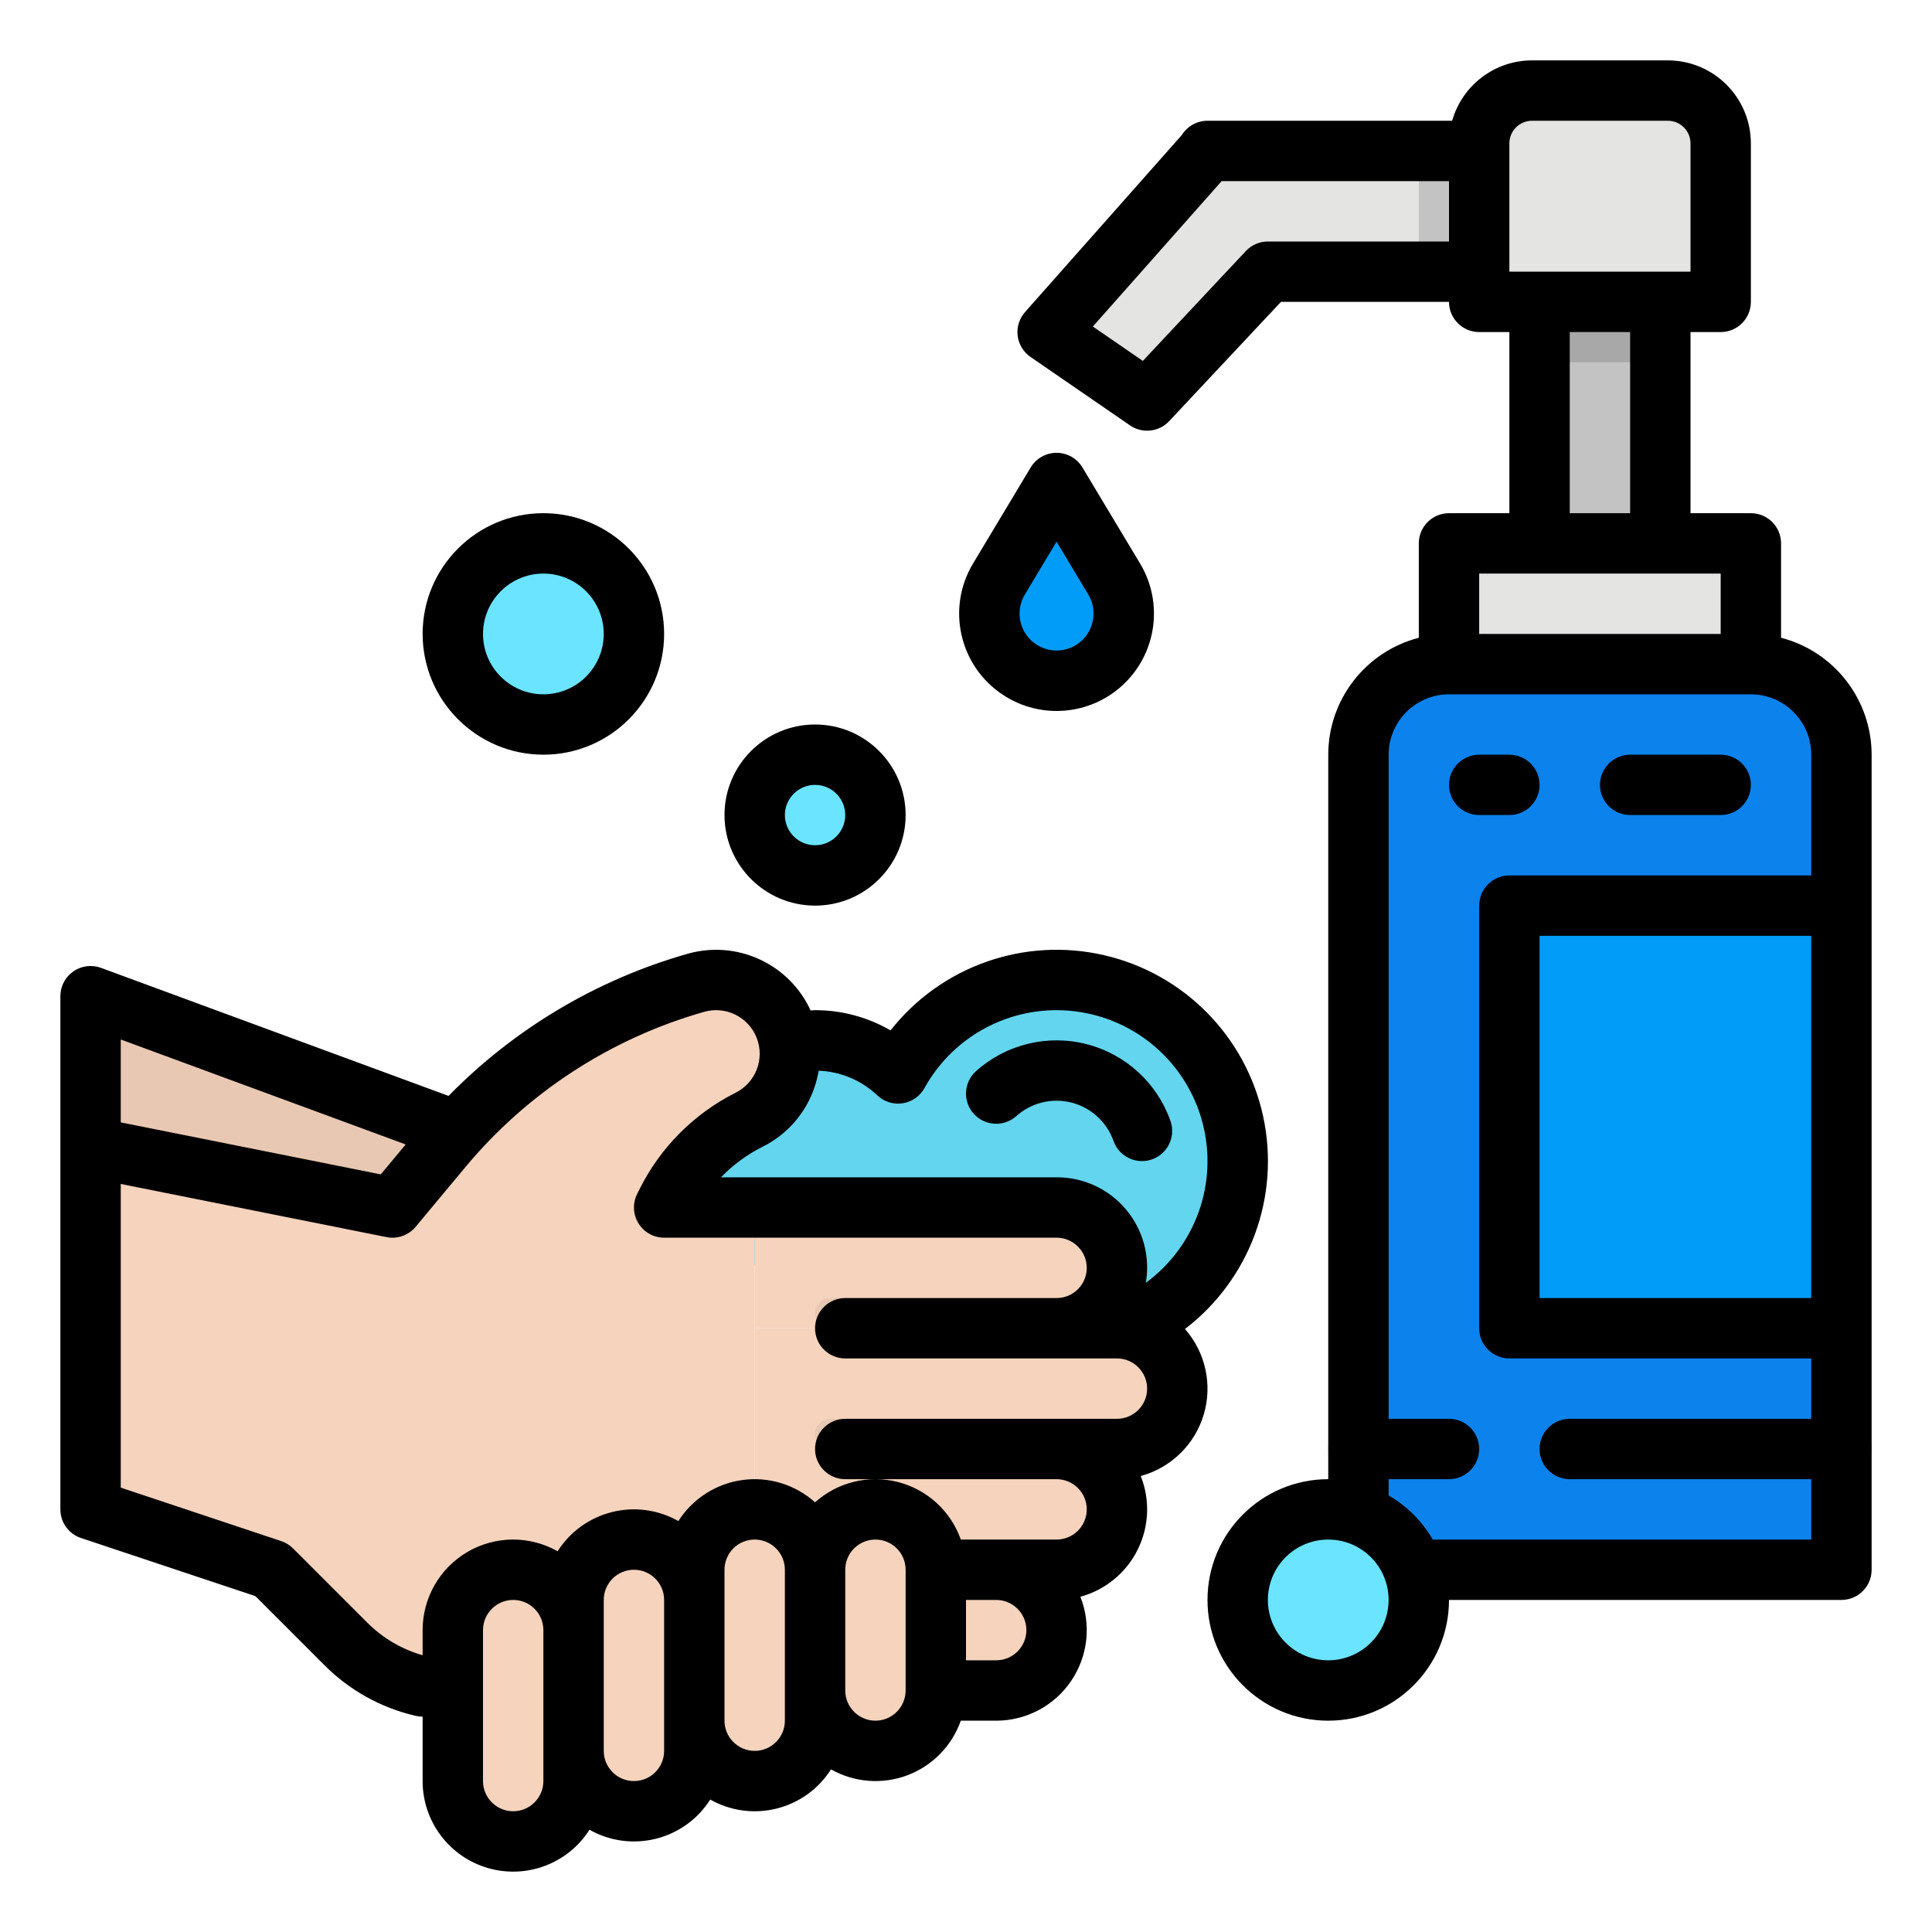
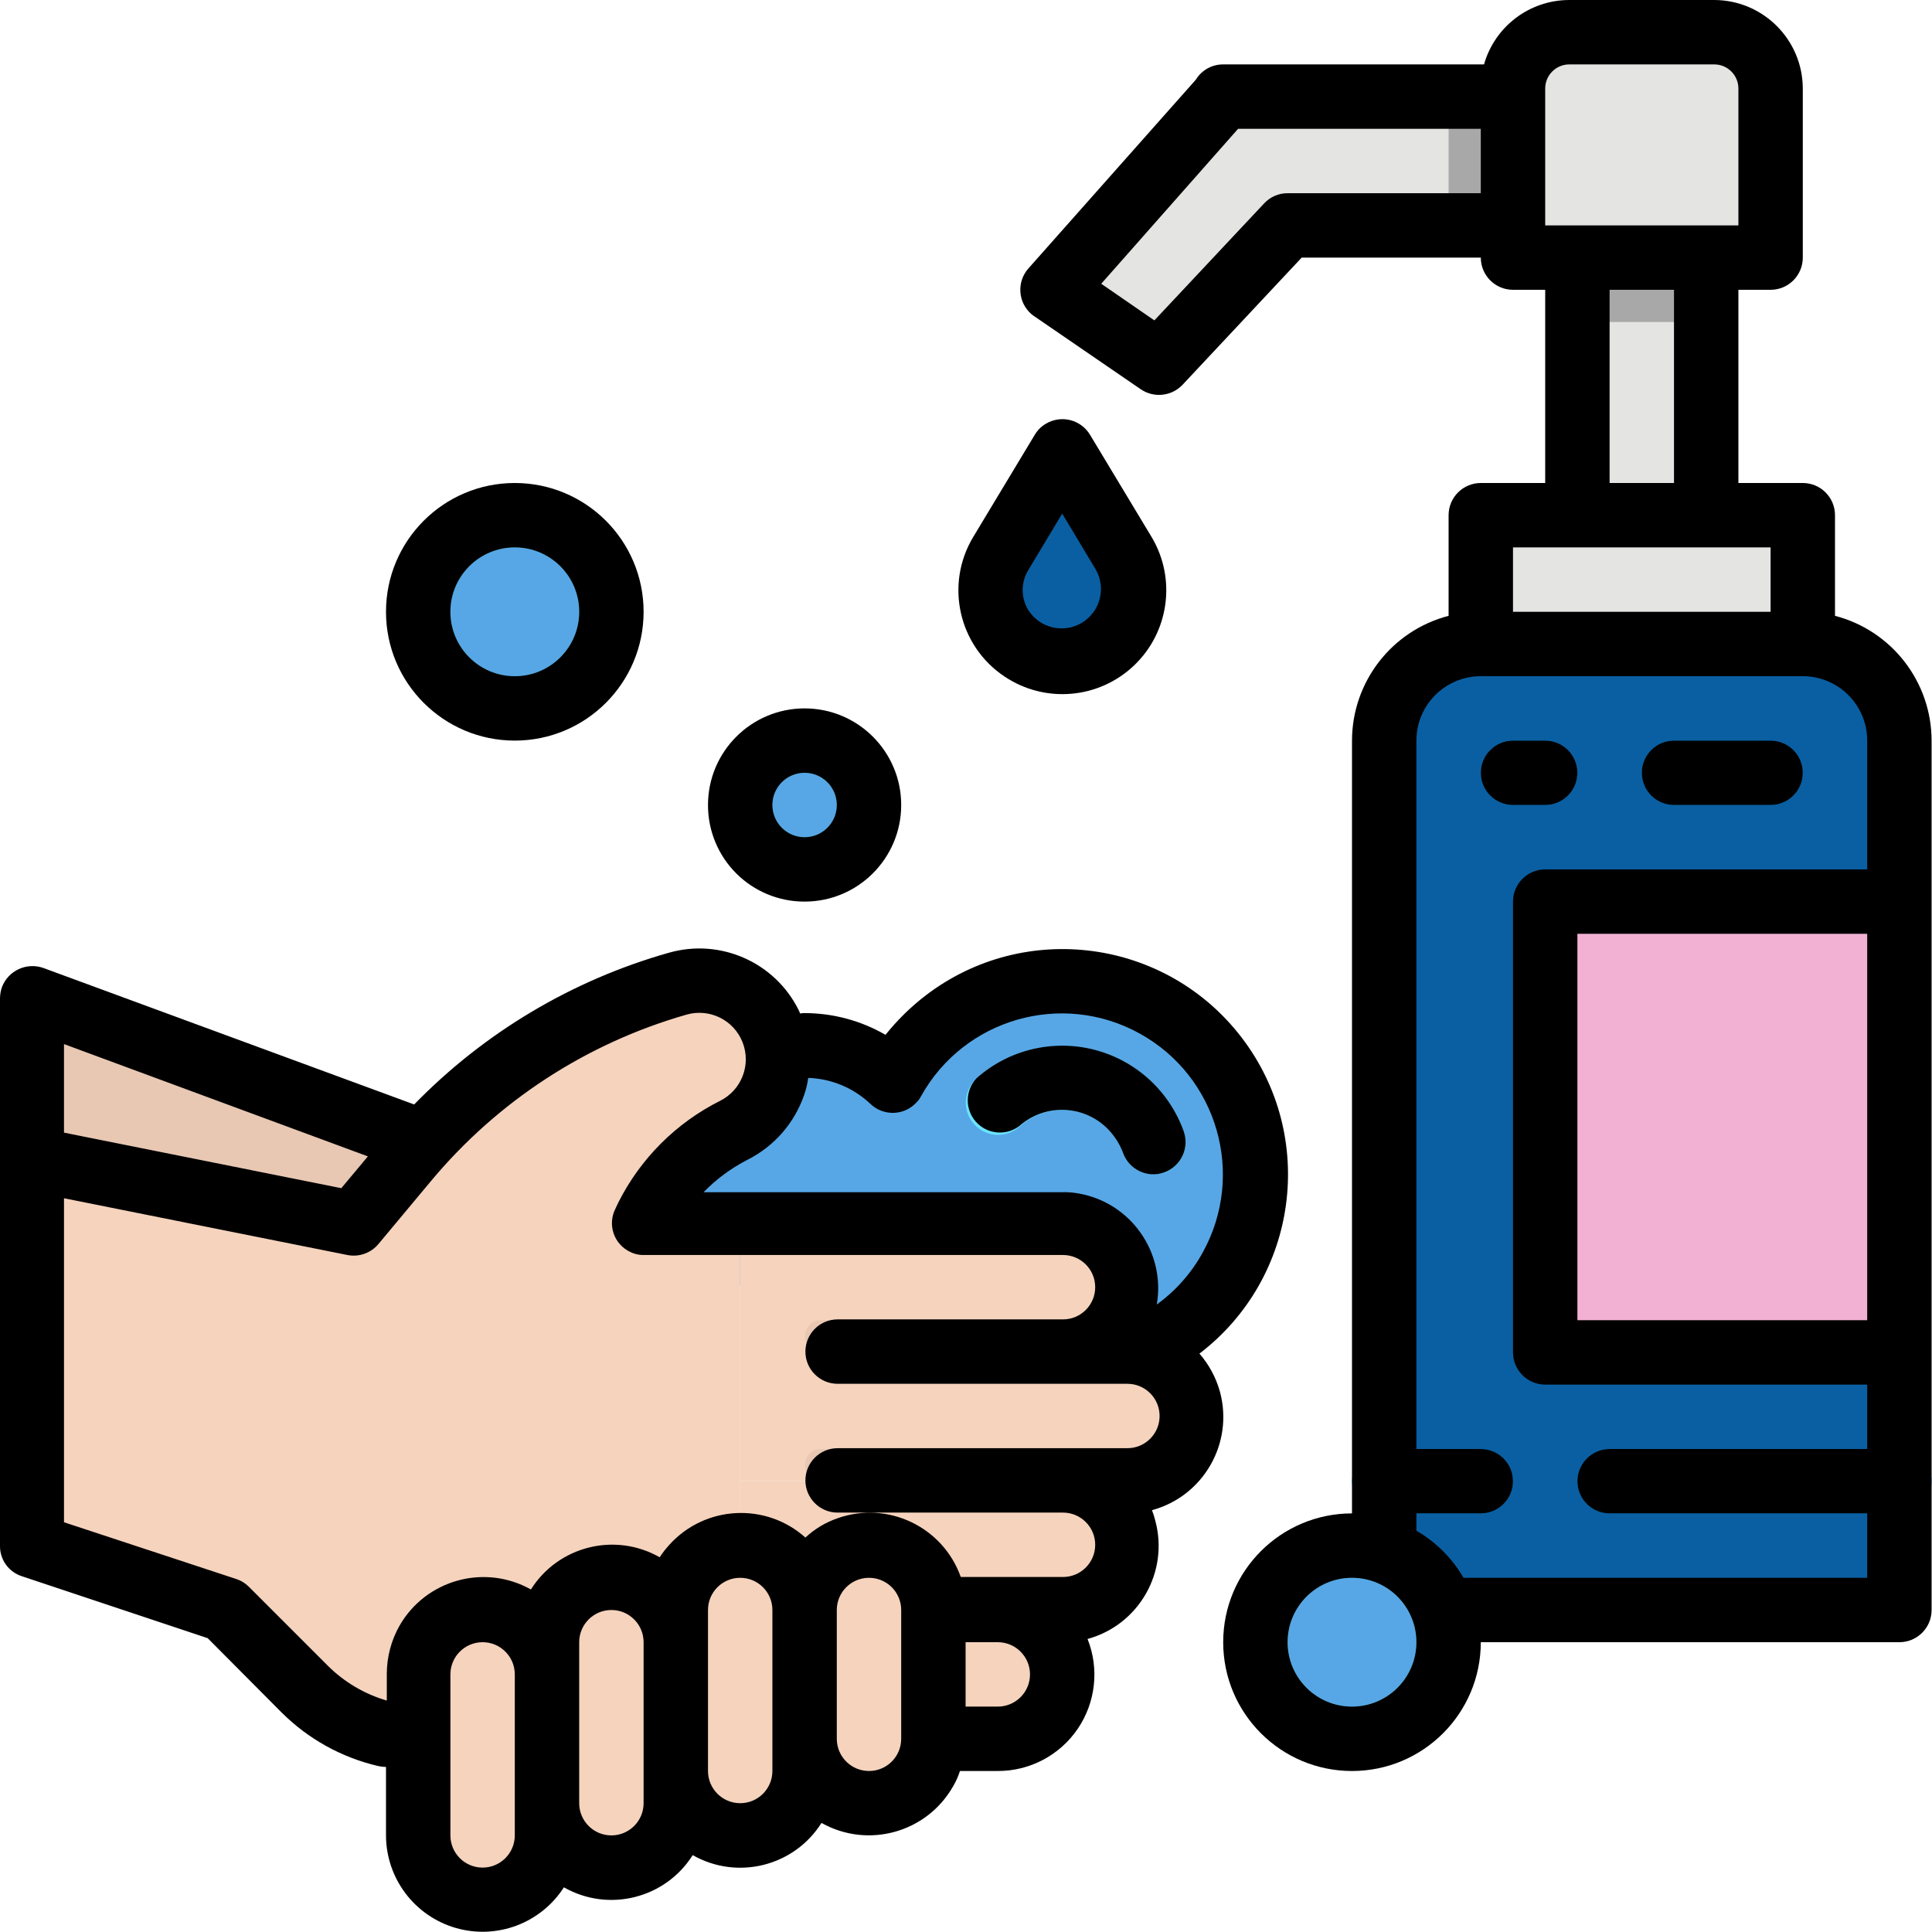
- <svg xmlns="http://www.w3.org/2000/svg" height="512" viewBox="0 0 512 512" width="512">
-   <g id="filled_outline" data-name="filled outline">
-     <path d="m24 304v-40l136 56-48 8z" fill="#e8c8b3" />
-     <path d="m280 259.7a47.98 47.98 0 0 0 -42 24.769 32 32 0 1 0 0 46.461 48 48 0 1 0 42-71.23z" fill="#63d5ee" />
-     <g fill="#f5d3bd">
-       <path d="m24 304 80 16 13.1-15.723a136.362 136.362 0 0 1 67.3-43.819 19.55 19.55 0 0 1 22.858 10.055 19.551 19.551 0 0 1 -8.743 26.231 48.669 48.669 0 0 0 -21.769 21.769l-.746 1.487h24v128h-78.6a42 42 0 0 1 -29.7-12.3l-19.7-19.7-48-16z" />
-       <path d="m280 352h-80v-32h80a16 16 0 0 1 16 16 16 16 0 0 1 -16 16z" />
-       <path d="m293.86 344a16.152 16.152 0 0 1 -2.54 3.32 15.987 15.987 0 0 1 -11.32 4.68h-64v-8z" />
-       <path d="m296 384h-96v-32h96a16 16 0 0 1 16 16 16 16 0 0 1 -16 16z" />
-       <path d="m280 416h-80v-32h80a16 16 0 0 1 16 16 16 16 0 0 1 -16 16z" />
-       <path d="m264 448h-64v-32h64a16 16 0 0 1 16 16 16 16 0 0 1 -16 16z" />
+ <svg xmlns="http://www.w3.org/2000/svg" viewBox="0 0 479.9 480">
+   <defs>
+     <style>.cls-1{fill:#e8c8b3;}.cls-2{fill:#57a7e6;}.cls-3{fill:#f5d3bd;}.cls-4{fill:#e4e4e2;}.cls-5{fill:#a8a8a8;}.cls-6{fill:#0a5fa2;}.cls-7{fill:#63d5ee;}.cls-8{fill:#6ae4ff;}.cls-9{fill:#f2b1d3;}.cls-10{fill:#009cf7;}</style>
+   </defs>
+   <g id="Layer_2" data-name="Layer 2">
+     <g id="Layer_1-2" data-name="Layer 1">
+       <g id="filled_outline" data-name="filled outline">
+         <path class="cls-1" d="M7.9,288V248l136,56-48,8Z" />
+         <path class="cls-2" d="M263.9,243.7a47.89,47.89,0,0,0-42,24.8,32,32,0,1,0,0,46.4,48,48,0,1,0,42-71.2Z" />
+         <path class="cls-3" d="M7.9,288l80,16L101,288.3a136.39,136.39,0,0,1,67.3-43.8,19.58,19.58,0,0,1,14.2,36.3h0a48.42,48.42,0,0,0-21.8,21.8l-.8,1.4h24V432H105.3a42,42,0,0,1-29.7-12.3L55.9,400l-48-16Z" />
+         <path class="cls-3" d="M263.9,336h-80V304h80a16,16,0,0,1,0,32Z" />
+         <path class="cls-3" d="M277.8,328a20.44,20.44,0,0,1-2.5,3.3A16.06,16.06,0,0,1,264,336H200v-8Z" />
+         <path class="cls-3" d="M279.9,368h-96V336h96a16,16,0,0,1,0,32Z" />
+         <path class="cls-3" d="M263.9,400h-80V368h80a16,16,0,0,1,0,32Z" />
+         <path class="cls-3" d="M247.9,432h-64V400h64a16,16,0,0,1,0,32Z" />
+         <path class="cls-1" d="M215.9,376a16,16,0,0,0-16,16,16,16,0,0,0-32,0v8a16,16,0,0,0-32,0v8a16,16,0,0,0-32,0v40a16,16,0,0,0,32,0v-8a16,16,0,0,0,32,0v-8a16,16,0,0,0,32,0v-8a16,16,0,0,0,32,0V392A16,16,0,0,0,215.9,376Z" />
+         <path class="cls-4" d="M439.9,64h-64V22a14,14,0,0,1,14-14h36a14,14,0,0,1,14,14Z" />
+         <path class="cls-4" d="M375.9,24h-72v.2L261.5,72l26.4,18.1,32-34.1h56Z" />
+         <path class="cls-4" d="M391.9,64h32v64h-32Z" />
+         <path class="cls-5" d="M391.9,64h32V80h-32Z" />
+         <path class="cls-4" d="M367.9,128h80v32h-80Z" />
+         <path class="cls-6" d="M367.9,160h80a23.94,23.94,0,0,1,24,24V400h-128V184A23.94,23.94,0,0,1,367.9,160Z" />
+         <path class="cls-6" d="M254,161.4a17.84,17.84,0,0,0,25.2-24L263.9,112l-15.3,25.4A17.83,17.83,0,0,0,254,161.4Z" />
+         <circle class="cls-7" cx="199.9" cy="200" r="16" />
+         <circle class="cls-7" cx="127.9" cy="152" r="24" />
+         <circle class="cls-7" cx="335.9" cy="408" r="24" />
+         <circle class="cls-2" cx="335.9" cy="408" r="16" />
+         <circle class="cls-2" cx="127.9" cy="152" r="16" />
+         <circle class="cls-2" cx="199.9" cy="200" r="8" />
+         <path class="cls-8" d="M286.5,291.7a7.87,7.87,0,0,1-7.5-5.3,15.93,15.93,0,0,0-20.4-9.7,15.06,15.06,0,0,0-5.3,3.2A8,8,0,1,1,242.6,268a32,32,0,0,1,45.2,2.5,31.21,31.21,0,0,1,6.3,10.7,8,8,0,0,1-4.9,10.2,12.41,12.41,0,0,1-2.7.3Z" />
+         <path class="cls-9" d="M383.9,224h88V336h-88Z" />
+         <path class="cls-10" d="M383.9,200h-8a8,8,0,0,1,0-16h8a8,8,0,0,1,0,16Z" />
+         <path class="cls-10" d="M439.9,200h-24a8,8,0,0,1,0-16h24a8,8,0,0,1,0,16Z" />
+         <path class="cls-10" d="M471.9,376h-72a8,8,0,0,1,0-16h72a8,8,0,0,1,0,16Z" />
+         <path class="cls-10" d="M367.9,376h-24a8,8,0,0,1,0-16h24a8,8,0,0,1,0,16Z" />
+         <path class="cls-5" d="M359.9,24h16V56h-16Z" />
+         <path class="cls-1" d="M277.8,328a20.44,20.44,0,0,1-2.5,3.3A16.06,16.06,0,0,1,264,336H204a4,4,0,0,1,0-8Z" />
+         <path class="cls-1" d="M293.8,360a20.44,20.44,0,0,1-2.5,3.3A16.06,16.06,0,0,1,280,368H204a4,4,0,0,1,0-8Z" />
+         <path class="cls-1" d="M277.8,392a20.44,20.44,0,0,1-2.5,3.3A16.06,16.06,0,0,1,264,400H184v-8Z" />
+         <path class="cls-1" d="M261.8,424a20.44,20.44,0,0,1-2.5,3.3A16.06,16.06,0,0,1,248,432H168v-8Z" />
+         <path class="cls-3" d="M215.9,384a16,16,0,0,0-16,16,16,16,0,0,0-32,0v8a16,16,0,0,0-32,0v8a16,16,0,0,0-32,0v40a16,16,0,0,0,32,0v-8a16,16,0,0,0,32,0v-8a16,16,0,0,0,32,0v-8a16,16,0,0,0,32,0V400A16,16,0,0,0,215.9,384Z" />
+         <path d="M5.4,391.6,51.6,407l18.3,18.4a50.06,50.06,0,0,0,24.2,13.4,11,11,0,0,0,1.8.2v17a24,24,0,0,0,44.2,12.9,23.87,23.87,0,0,0,32-8,23.87,23.87,0,0,0,32-8,24.06,24.06,0,0,0,32.7-9.1,18.42,18.42,0,0,0,1.7-3.8h9.4a23.94,23.94,0,0,0,22.3-32.8A24,24,0,0,0,287,377.7a18.29,18.29,0,0,0-.8-2.5,24,24,0,0,0,16.9-29.4,24.34,24.34,0,0,0-5.1-9.5,56,56,0,1,0-68-89,58,58,0,0,0-10,9.8,40.26,40.26,0,0,0-20-5.4,4.87,4.87,0,0,0-1.2.1c-.1-.3-.3-.6-.4-.9a27.56,27.56,0,0,0-32.2-14.2,142.53,142.53,0,0,0-63.3,37.7L10.8,240.5A8.12,8.12,0,0,0,.5,245.2,8.68,8.68,0,0,0,0,248V384a7.83,7.83,0,0,0,5.4,7.6ZM127.9,456a8,8,0,0,1-16,0V416a8,8,0,0,1,16,0Zm32-8a8,8,0,0,1-16,0V408a8,8,0,0,1,16,0Zm32-8a8,8,0,0,1-16,0V400a8,8,0,0,1,16,0Zm24,0a8,8,0,0,1-8-8V400a8,8,0,0,1,16,0v32A8,8,0,0,1,215.9,440Zm32-16h-8V408h8a8,8,0,0,1,0,16ZM199.8,272a21.34,21.34,0,0,0,1-4.2,23.61,23.61,0,0,1,15.5,6.5,8,8,0,0,0,11.3-.3,6.1,6.1,0,0,0,1.2-1.6,40,40,0,1,1,70,38.8,39.23,39.23,0,0,1-11.4,12.9,23.91,23.91,0,0,0-19.5-27.6,19.81,19.81,0,0,0-4.2-.3H174.8a41.75,41.75,0,0,1,11-8.1A28.37,28.37,0,0,0,199.8,272Zm-29.3-19.9a11.54,11.54,0,0,1,8.4,21.4,56.81,56.81,0,0,0-25.3,25.3l-.7,1.5a7.88,7.88,0,0,0,3.6,10.7,7.32,7.32,0,0,0,3.6.8h104a8,8,0,0,1,0,16h-56a8,8,0,1,0,0,16h72a8,8,0,0,1,0,16h-72a8,8,0,1,0,0,16h56a8,8,0,0,1,0,16H238.7a24,24,0,0,0-30.6-14.6,22.5,22.5,0,0,0-8,4.8,24,24,0,0,0-33.8,1.8,23.4,23.4,0,0,0-2.4,3.1,23.87,23.87,0,0,0-32,8A24.06,24.06,0,0,0,99.2,404a24.46,24.46,0,0,0-3.1,11.8v6.7a34.36,34.36,0,0,1-14.6-8.6L61.8,394.2a7.67,7.67,0,0,0-3.1-1.9L15.9,378.2V297.7l70.4,14.1a8,8,0,0,0,7.7-2.7l13.1-15.7a128.63,128.63,0,0,1,63.4-41.3ZM91.4,287.3l-6.6,7.9L15.9,281.4v-22Z" />
+         <path d="M455.9,153V128a8,8,0,0,0-8-8h-16V72h8a8,8,0,0,0,8-8V22a22.06,22.06,0,0,0-22-22h-36a22.05,22.05,0,0,0-21.2,16H303.9a7.92,7.92,0,0,0-6.8,3.8L255.5,66.7a8,8,0,0,0,.7,11.3,5.55,5.55,0,0,0,.8.6l26.4,18.1a8.06,8.06,0,0,0,10.4-1.1L323.4,64h44.5a8,8,0,0,0,8,8h8v48h-16a8,8,0,0,0-8,8v25a32.09,32.09,0,0,0-24,31V376a32,32,0,1,0,32,32h104a8,8,0,0,0,8-8V184a32.09,32.09,0,0,0-24-31Zm8,175h-72V232h72Zm-80-306a6,6,0,0,1,6-6h36a6,6,0,0,1,6,6V56h-48Zm-64,26a7.94,7.94,0,0,0-5.8,2.5L286.8,79.6l-13.2-9.1,34-38.5h60.3V48Zm80,24h16v48h-16Zm-24,64h64v16h-64Zm-40,288a16,16,0,1,1,16-16A16,16,0,0,1,335.9,424Zm27.7-32a32,32,0,0,0-11.7-11.7V376h16a8,8,0,0,0,0-16h-16V184a16,16,0,0,1,16-16h80a16,16,0,0,1,16,16v32h-80a8,8,0,0,0-8,8V336a8,8,0,0,0,8,8h80v16h-64a8,8,0,0,0,0,16h64v16Z" />
+         <path d="M249.6,168.1a25.81,25.81,0,0,0,36.5-34.7L270.8,108a8,8,0,0,0-11-2.7,7.75,7.75,0,0,0-2.7,2.7l-15.3,25.4A25.73,25.73,0,0,0,249.6,168.1Zm5.9-26.5,8.4-14,8.4,14a9.78,9.78,0,0,1-16.8,10,9.48,9.48,0,0,1,0-10Z" />
+         <path d="M199.9,224a24,24,0,1,0-24-24A23.94,23.94,0,0,0,199.9,224Zm0-32a8,8,0,1,1-8,8A8,8,0,0,1,199.9,192Z" />
+         <path d="M127.9,184a32,32,0,1,0-32-32A32,32,0,0,0,127.9,184Zm0-48a16,16,0,1,1-16,16A16,16,0,0,1,127.9,136Z" />
+         <path d="M253.2,279.8a16,16,0,0,1,22.6,1.3,17.08,17.08,0,0,1,3.2,5.3,8,8,0,1,0,15.1-5.3h0a32.05,32.05,0,0,0-51.5-13.2,8,8,0,0,0,10.6,11.9Z" />
+         <path d="M383.9,200a8,8,0,0,0,0-16h-8a8,8,0,0,0,0,16Z" />
+         <path d="M415.9,200h24a8,8,0,0,0,0-16h-24a8,8,0,0,0,0,16Z" />
+       </g>
    </g>
-     <path d="m232 392a16 16 0 0 0 -16 16 16 16 0 0 0 -32 0v8a16 16 0 0 0 -32 0v8a16 16 0 0 0 -32 0v40a16 16 0 0 0 32 0v-8a16 16 0 0 0 32 0v-8a16 16 0 0 0 32 0v-8a16 16 0 0 0 32 0v-32a16 16 0 0 0 -16-16z" fill="#e8c8b3" />
-     <path d="m456 80h-64v-42a14 14 0 0 1 14-14h36a14 14 0 0 1 14 14z" fill="#e4e4e2" />
-     <path d="m392 40h-72v.165l-42.366 47.835 26.366 18.133 32-34.133h56z" fill="#e4e4e2" />
-     <path d="m408 80h32v64h-32z" fill="#c3c3c3" />
-     <path d="m408 80h32v16h-32z" fill="#a8a8a8" />
-     <path d="m384 144h80v32h-80z" fill="#e4e4e2" />
-     <path d="m384 176h80a24 24 0 0 1 24 24v216a0 0 0 0 1 0 0h-128a0 0 0 0 1 0 0v-216a24 24 0 0 1 24-24z" fill="#0c82ed" />
-     <path d="m270.125 177.416a17.8 17.8 0 0 0 19.75 0 17.8 17.8 0 0 0 5.391-23.972l-15.266-25.444-15.266 25.444a17.8 17.8 0 0 0 5.391 23.972z" fill="#009cf7" />
-     <circle cx="216" cy="216" fill="#63d5ee" r="16" />
-     <circle cx="144" cy="168" fill="#63d5ee" r="24" />
-     <circle cx="352" cy="424" fill="#63d5ee" r="24" />
-     <circle cx="352" cy="424" fill="#6ae4ff" r="16" />
-     <circle cx="144" cy="168" fill="#6ae4ff" r="16" />
-     <circle cx="216" cy="216" fill="#6ae4ff" r="8" />
-     <path d="m302.635 307.705a8 8 0 0 1 -7.543-5.336 16.007 16.007 0 0 0 -25.756-6.594 8 8 0 1 1 -10.672-11.921 32.007 32.007 0 0 1 51.514 13.183 8.007 8.007 0 0 1 -7.543 10.668z" fill="#6ae4ff" />
-     <path d="m400 240h88v112h-88z" fill="#009cf7" />
-     <path d="m400 216h-8a8 8 0 0 1 0-16h8a8 8 0 0 1 0 16z" fill="#009cf7" />
-     <path d="m456 216h-24a8 8 0 0 1 0-16h24a8 8 0 0 1 0 16z" fill="#009cf7" />
-     <path d="m488 392h-72a8 8 0 0 1 0-16h72a8 8 0 0 1 0 16z" fill="#009cf7" />
-     <path d="m384 392h-24a8 8 0 0 1 0-16h24a8 8 0 0 1 0 16z" fill="#009cf7" />
-     <path d="m376 40h16v32h-16z" fill="#c3c3c3" />
-     <path d="m293.86 344a16.152 16.152 0 0 1 -2.54 3.32 15.987 15.987 0 0 1 -11.32 4.68h-60a4 4 0 0 1 -4-4 4 4 0 0 1 4-4z" fill="#e8c8b3" />
-     <path d="m309.86 376a16.152 16.152 0 0 1 -2.54 3.32 15.987 15.987 0 0 1 -11.32 4.68h-76a4 4 0 0 1 -4-4 4 4 0 0 1 4-4z" fill="#e8c8b3" />
-     <path d="m293.86 408a16.152 16.152 0 0 1 -2.54 3.32 15.987 15.987 0 0 1 -11.32 4.68h-80v-8z" fill="#e8c8b3" />
-     <path d="m277.86 440a16.152 16.152 0 0 1 -2.54 3.32 15.987 15.987 0 0 1 -11.32 4.68h-80v-8z" fill="#e8c8b3" />
-     <path d="m232 400a16 16 0 0 0 -16 16 16 16 0 0 0 -32 0v8a16 16 0 0 0 -32 0v8a16 16 0 0 0 -32 0v40a16 16 0 0 0 32 0v-8a16 16 0 0 0 32 0v-8a16 16 0 0 0 32 0v-8a16 16 0 0 0 32 0v-32a16 16 0 0 0 -16-16z" fill="#f5d3bd" />
-     <path d="m21.47 407.589 46.209 15.4 18.362 18.363a49.943 49.943 0 0 0 24.169 13.378 7.962 7.962 0 0 0 1.79.2v17.07a23.99 23.99 0 0 0 44.223 12.9 23.952 23.952 0 0 0 32-8 23.952 23.952 0 0 0 32-8 23.973 23.973 0 0 0 34.4-12.9h9.377a24 24 0 0 0 22.312-32.842 24 24 0 0 0 16-32 23.969 23.969 0 0 0 11.72-38.958 56.008 56.008 0 1 0 -78.027-79.138 39.81 39.81 0 0 0 -20-5.359 7.931 7.931 0 0 0 -1.182.1c-.133-.29-.264-.579-.407-.865a27.562 27.562 0 0 0 -32.21-14.17 143.715 143.715 0 0 0 -63.333 37.661l-92.1-33.933a8 8 0 0 0 -10.773 7.504v136a8 8 0 0 0 5.47 7.589zm122.53 64.411a8 8 0 0 1 -16 0v-40a8 8 0 0 1 16 0zm32-8a8 8 0 0 1 -16 0v-40a8 8 0 0 1 16 0zm32-8a8 8 0 0 1 -16 0v-40a8 8 0 0 1 16 0zm24 0a8.009 8.009 0 0 1 -8-8v-32a8 8 0 0 1 16 0v32a8.009 8.009 0 0 1 -8 8zm32-16h-8v-16h8a8 8 0 0 1 0 16zm-48.093-152.031a27.926 27.926 0 0 0 1.047-4.221 23.875 23.875 0 0 1 15.54 6.533 8 8 0 0 0 12.5-1.93 40 40 0 1 1 58.659 51.613 23.894 23.894 0 0 0 -23.653-27.964h-88.936a40.752 40.752 0 0 1 11.027-8.1 27.372 27.372 0 0 0 13.816-15.931zm-29.307-19.819a11.551 11.551 0 0 1 8.34 21.438 57.025 57.025 0 0 0 -25.346 25.345l-.744 1.487a8 8 0 0 0 7.15 11.58h104a8 8 0 0 1 0 16h-56a8 8 0 0 0 0 16h72a8 8 0 0 1 0 16h-72a8 8 0 0 0 0 16h56a8 8 0 0 1 0 16h-25.376a23.977 23.977 0 0 0 -38.624-9.869 23.959 23.959 0 0 0 -36.223 4.97 23.952 23.952 0 0 0 -32 8 23.982 23.982 0 0 0 -35.777 20.899v6.661a33.961 33.961 0 0 1 -14.645-8.619l-19.7-19.7a8 8 0 0 0 -3.127-1.932l-42.528-14.176v-80.476l70.431 14.087a8 8 0 0 0 7.715-2.723l13.1-15.724a127.867 127.867 0 0 1 63.354-41.248zm-79.087 35.142-6.608 7.93-68.905-13.781v-21.968z" />
-     <path d="m472 169.013v-25.013a8 8 0 0 0 -8-8h-16v-48h8a8 8 0 0 0 8-8v-42a22.025 22.025 0 0 0 -22-22h-36a22.036 22.036 0 0 0 -21.162 16h-64.838a7.994 7.994 0 0 0 -6.786 3.762l-41.569 46.938a8 8 0 0 0 1.456 11.9l26.366 18.133a8 8 0 0 0 10.369-1.12l29.63-31.613h44.534a8 8 0 0 0 8 8h8v48h-16a8 8 0 0 0 -8 8v25.013a32.056 32.056 0 0 0 -24 30.987v192a32 32 0 1 0 32 32h104a8 8 0 0 0 8-8v-216a32.056 32.056 0 0 0 -24-30.987zm8 174.987h-72v-96h72zm-80-306a6.006 6.006 0 0 1 6-6h36a6.006 6.006 0 0 1 6 6v34h-48zm-64 26a8 8 0 0 0 -5.836 2.528l-27.3 29.117-13.248-9.111 34.132-38.534h60.252v16zm80 24h16v48h-16zm-24 64h64v16h-64zm-40 288a16 16 0 1 1 16-16 16.019 16.019 0 0 1 -16 16zm27.7-32a32.238 32.238 0 0 0 -11.7-11.695v-4.305h16a8 8 0 0 0 0-16h-16v-176a16.019 16.019 0 0 1 16-16h80a16.019 16.019 0 0 1 16 16v32h-80a8 8 0 0 0 -8 8v112a8 8 0 0 0 8 8h80v16h-64a8 8 0 0 0 0 16h64v16z" />
-     <path d="m265.688 184.073a25.8 25.8 0 0 0 36.439-34.746l-15.267-25.443a8 8 0 0 0 -13.72 0l-15.267 25.444a25.773 25.773 0 0 0 7.815 34.745zm5.906-26.513 8.406-14.011 8.406 14.01a9.8 9.8 0 1 1 -16.812 0z" />
-     <path d="m216 240a24 24 0 1 0 -24-24 24.027 24.027 0 0 0 24 24zm0-32a8 8 0 1 1 -8 8 8.009 8.009 0 0 1 8-8z" />
-     <path d="m144 200a32 32 0 1 0 -32-32 32.036 32.036 0 0 0 32 32zm0-48a16 16 0 1 1 -16 16 16.019 16.019 0 0 1 16-16z" />
-     <path d="m269.336 295.775a16.007 16.007 0 0 1 25.756 6.594 8 8 0 0 0 15.086-5.332 32.007 32.007 0 0 0 -51.514-13.183 8 8 0 1 0 10.672 11.921z" />
-     <path d="m400 216a8 8 0 0 0 0-16h-8a8 8 0 0 0 0 16z" />
-     <path d="m432 216h24a8 8 0 0 0 0-16h-24a8 8 0 0 0 0 16z" />
  </g>
</svg>
